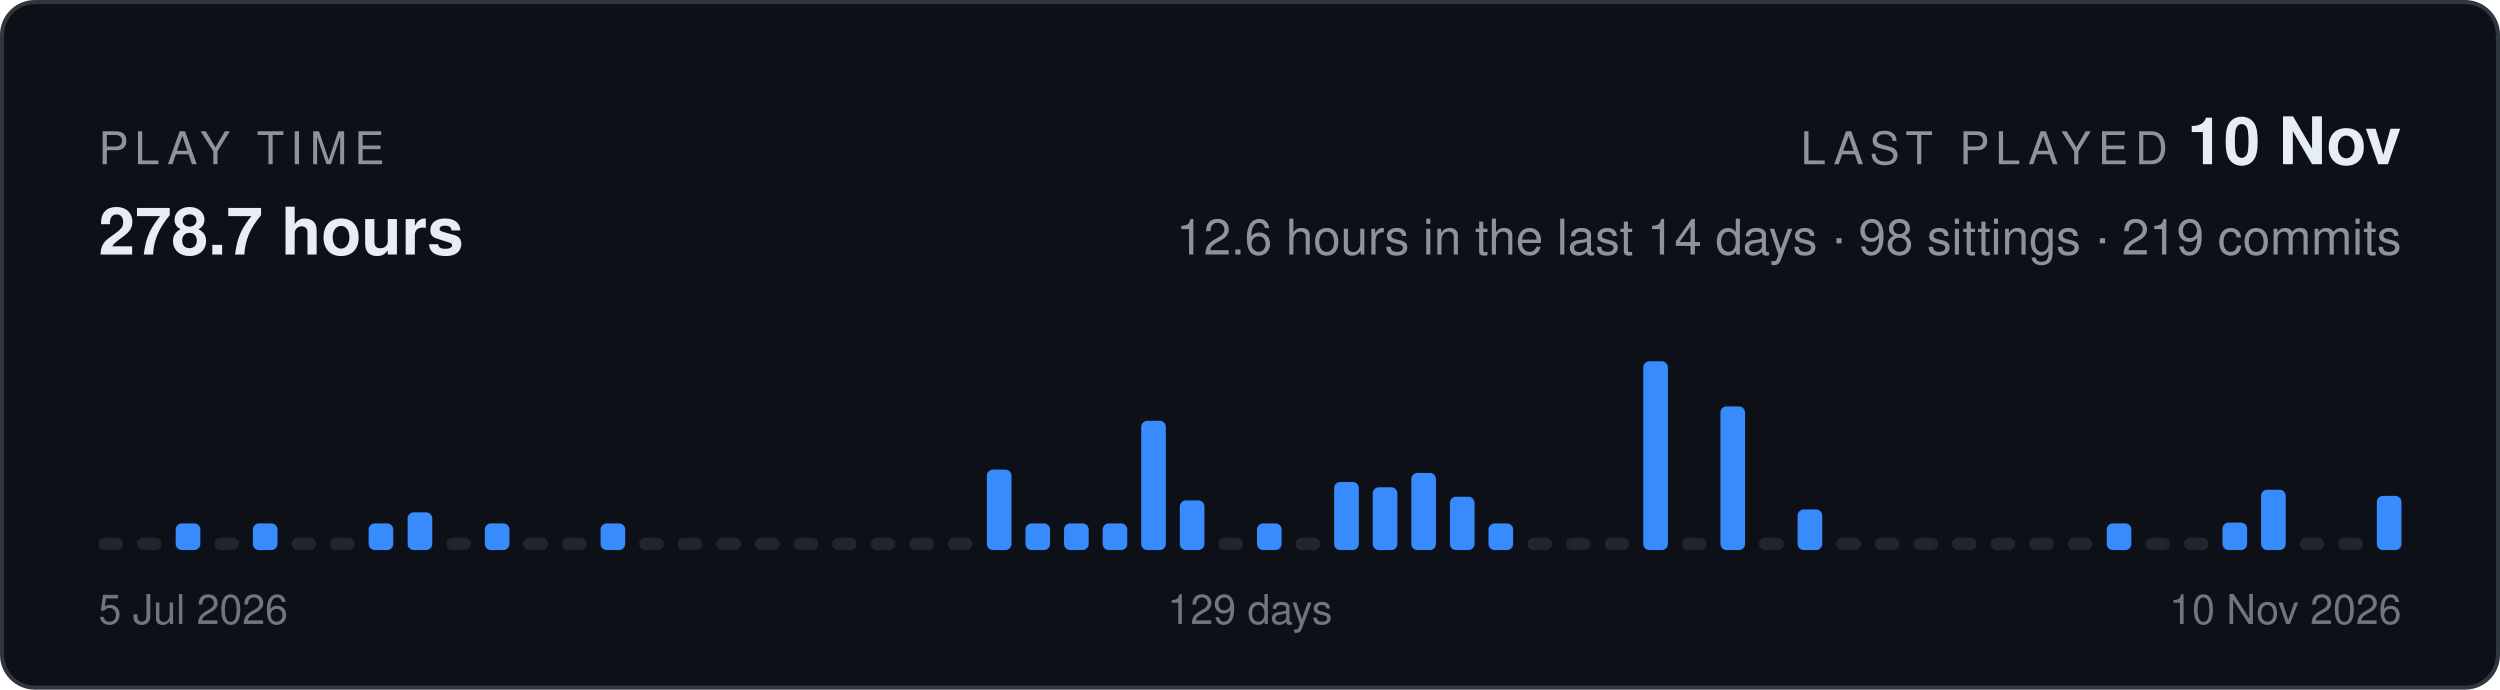
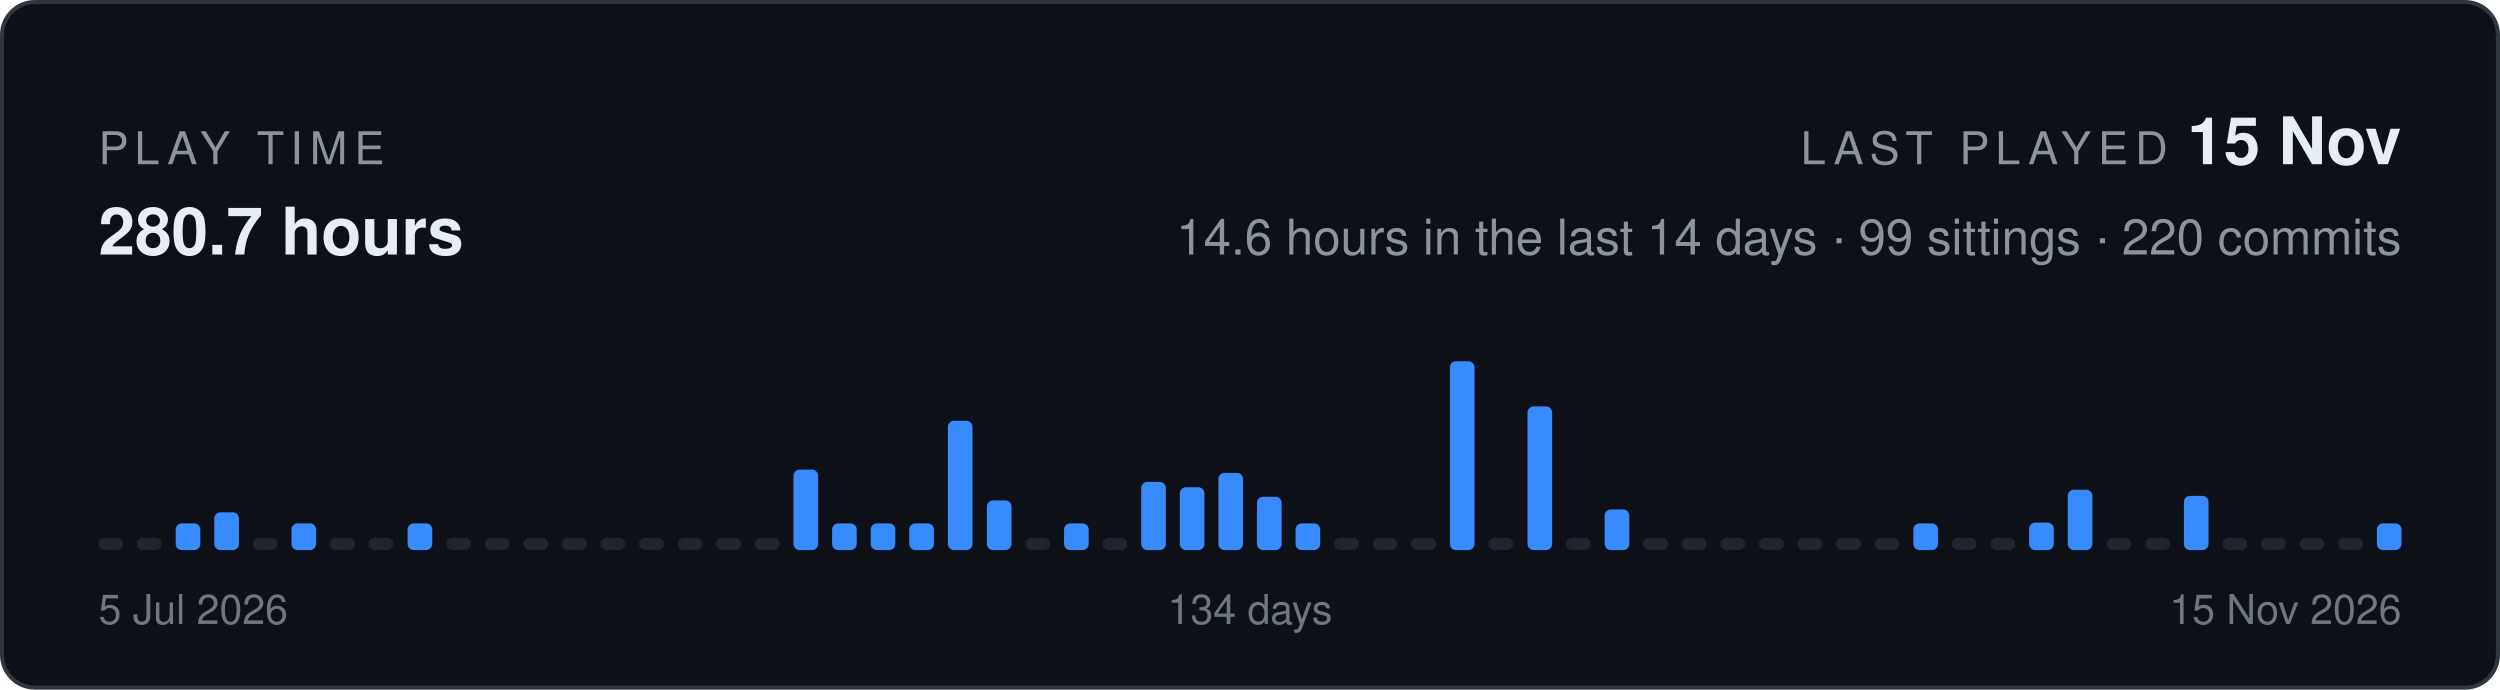
- <svg xmlns="http://www.w3.org/2000/svg" width="609" height="168" viewBox="0 0 609 168" role="img" aria-label="Play time: 278.7 hours over 219 commits, last played 10 Nov">
+ <svg xmlns="http://www.w3.org/2000/svg" width="609" height="168" viewBox="0 0 609 168" role="img" aria-label="Play time: 280.7 hours over 220 commits, last played 15 Nov">
  <style>
    .card { fill: #0d1117; stroke: #30363d }
    text { font-family: -apple-system, BlinkMacSystemFont, "Segoe UI", Helvetica, Arial, sans-serif }
    .label { font-size: 11px; letter-spacing: 1.7px; fill: #8b949e }
    .stat { font-size: 16px; font-weight: 600; letter-spacing: normal; fill: #e6edf3 }
    .note { font-size: 12px; fill: #8b949e }
    .axis { font-size: 10px; fill: #6e7681 }
    .bar { fill: #388bfd }
    .bar-quiet { fill: #21262d }
  </style>
  <rect class="card" x="0.5" y="0.5" width="608" height="167" rx="8" />
  <text class="label" x="24" y="40">PLAY TIME</text>
-   <text class="stat" x="24" y="62">278.7 hours</text>
-   <text class="label" x="585" y="40" text-anchor="end">LAST PLAYED <tspan class="stat">10 Nov</tspan>
+   <text class="stat" x="24" y="62">280.7 hours</text>
+   <text class="label" x="585" y="40" text-anchor="end">LAST PLAYED <tspan class="stat">15 Nov</tspan>
  </text>
-   <text class="note" x="585" y="62" text-anchor="end">12.6 hours in the last 14 days   ·   98 sittings   ·   219 commits</text>
+   <text class="note" x="585" y="62" text-anchor="end">14.6 hours in the last 14 days   ·   99 sittings   ·   220 commits</text>
  <rect class="bar-quiet" x="24.0" y="131.0" width="6" height="3.0" rx="1.5" />
  <rect class="bar-quiet" x="33.4" y="131.0" width="6" height="3.0" rx="1.5" />
  <rect class="bar" x="42.8" y="127.5" width="6" height="6.5" rx="1.5" />
-   <rect class="bar-quiet" x="52.2" y="131.0" width="6" height="3.0" rx="1.5" />
-   <rect class="bar" x="61.6" y="127.5" width="6" height="6.5" rx="1.5" />
-   <rect class="bar-quiet" x="71.0" y="131.0" width="6" height="3.0" rx="1.5" />
+   <rect class="bar" x="52.2" y="124.8" width="6" height="9.2" rx="1.5" />
+   <rect class="bar-quiet" x="61.6" y="131.0" width="6" height="3.0" rx="1.5" />
+   <rect class="bar" x="71.0" y="127.5" width="6" height="6.5" rx="1.5" />
  <rect class="bar-quiet" x="80.4" y="131.0" width="6" height="3.0" rx="1.5" />
-   <rect class="bar" x="89.8" y="127.5" width="6" height="6.5" rx="1.5" />
-   <rect class="bar" x="99.3" y="124.8" width="6" height="9.2" rx="1.5" />
+   <rect class="bar-quiet" x="89.8" y="131.0" width="6" height="3.0" rx="1.5" />
+   <rect class="bar" x="99.3" y="127.5" width="6" height="6.5" rx="1.5" />
  <rect class="bar-quiet" x="108.7" y="131.0" width="6" height="3.0" rx="1.5" />
-   <rect class="bar" x="118.1" y="127.5" width="6" height="6.5" rx="1.5" />
+   <rect class="bar-quiet" x="118.1" y="131.0" width="6" height="3.0" rx="1.5" />
  <rect class="bar-quiet" x="127.5" y="131.0" width="6" height="3.0" rx="1.5" />
  <rect class="bar-quiet" x="136.9" y="131.0" width="6" height="3.0" rx="1.5" />
-   <rect class="bar" x="146.3" y="127.5" width="6" height="6.5" rx="1.5" />
+   <rect class="bar-quiet" x="146.3" y="131.0" width="6" height="3.0" rx="1.5" />
  <rect class="bar-quiet" x="155.7" y="131.0" width="6" height="3.0" rx="1.5" />
  <rect class="bar-quiet" x="165.1" y="131.0" width="6" height="3.0" rx="1.5" />
  <rect class="bar-quiet" x="174.5" y="131.0" width="6" height="3.0" rx="1.5" />
  <rect class="bar-quiet" x="183.9" y="131.0" width="6" height="3.0" rx="1.5" />
-   <rect class="bar-quiet" x="193.3" y="131.0" width="6" height="3.0" rx="1.5" />
-   <rect class="bar-quiet" x="202.7" y="131.0" width="6" height="3.0" rx="1.5" />
-   <rect class="bar-quiet" x="212.1" y="131.0" width="6" height="3.0" rx="1.5" />
-   <rect class="bar-quiet" x="221.5" y="131.0" width="6" height="3.0" rx="1.5" />
-   <rect class="bar-quiet" x="230.9" y="131.0" width="6" height="3.0" rx="1.5" />
-   <rect class="bar" x="240.4" y="114.4" width="6" height="19.6" rx="1.5" />
-   <rect class="bar" x="249.8" y="127.5" width="6" height="6.5" rx="1.5" />
+   <rect class="bar" x="193.3" y="114.4" width="6" height="19.6" rx="1.5" />
+   <rect class="bar" x="202.7" y="127.5" width="6" height="6.5" rx="1.5" />
+   <rect class="bar" x="212.1" y="127.5" width="6" height="6.5" rx="1.5" />
+   <rect class="bar" x="221.5" y="127.5" width="6" height="6.5" rx="1.5" />
+   <rect class="bar" x="230.9" y="102.5" width="6" height="31.5" rx="1.5" />
+   <rect class="bar" x="240.4" y="121.9" width="6" height="12.1" rx="1.5" />
+   <rect class="bar-quiet" x="249.8" y="131.0" width="6" height="3.0" rx="1.5" />
  <rect class="bar" x="259.2" y="127.5" width="6" height="6.5" rx="1.5" />
-   <rect class="bar" x="268.6" y="127.5" width="6" height="6.5" rx="1.5" />
-   <rect class="bar" x="278.0" y="102.5" width="6" height="31.5" rx="1.5" />
-   <rect class="bar" x="287.4" y="121.9" width="6" height="12.1" rx="1.5" />
-   <rect class="bar-quiet" x="296.8" y="131.0" width="6" height="3.0" rx="1.5" />
-   <rect class="bar" x="306.2" y="127.5" width="6" height="6.5" rx="1.5" />
-   <rect class="bar-quiet" x="315.6" y="131.0" width="6" height="3.0" rx="1.5" />
-   <rect class="bar" x="325.0" y="117.4" width="6" height="16.6" rx="1.5" />
-   <rect class="bar" x="334.4" y="118.7" width="6" height="15.3" rx="1.5" />
-   <rect class="bar" x="343.8" y="115.2" width="6" height="18.8" rx="1.5" />
-   <rect class="bar" x="353.2" y="121.0" width="6" height="13.0" rx="1.5" />
-   <rect class="bar" x="362.6" y="127.5" width="6" height="6.5" rx="1.5" />
-   <rect class="bar-quiet" x="372.1" y="131.0" width="6" height="3.0" rx="1.5" />
+   <rect class="bar-quiet" x="268.6" y="131.0" width="6" height="3.0" rx="1.5" />
+   <rect class="bar" x="278.0" y="117.4" width="6" height="16.6" rx="1.5" />
+   <rect class="bar" x="287.4" y="118.7" width="6" height="15.3" rx="1.5" />
+   <rect class="bar" x="296.8" y="115.2" width="6" height="18.8" rx="1.5" />
+   <rect class="bar" x="306.2" y="121.0" width="6" height="13.0" rx="1.5" />
+   <rect class="bar" x="315.6" y="127.5" width="6" height="6.5" rx="1.5" />
+   <rect class="bar-quiet" x="325.0" y="131.0" width="6" height="3.0" rx="1.5" />
+   <rect class="bar-quiet" x="334.4" y="131.0" width="6" height="3.0" rx="1.5" />
+   <rect class="bar-quiet" x="343.8" y="131.0" width="6" height="3.0" rx="1.5" />
+   <rect class="bar" x="353.2" y="88.0" width="6" height="46.0" rx="1.5" />
+   <rect class="bar-quiet" x="362.6" y="131.0" width="6" height="3.0" rx="1.5" />
+   <rect class="bar" x="372.1" y="99.0" width="6" height="35.0" rx="1.5" />
  <rect class="bar-quiet" x="381.5" y="131.0" width="6" height="3.0" rx="1.5" />
-   <rect class="bar-quiet" x="390.9" y="131.0" width="6" height="3.0" rx="1.5" />
-   <rect class="bar" x="400.3" y="88.0" width="6" height="46.0" rx="1.5" />
+   <rect class="bar" x="390.9" y="124.1" width="6" height="9.9" rx="1.5" />
+   <rect class="bar-quiet" x="400.3" y="131.0" width="6" height="3.0" rx="1.5" />
  <rect class="bar-quiet" x="409.7" y="131.0" width="6" height="3.0" rx="1.5" />
-   <rect class="bar" x="419.1" y="99.0" width="6" height="35.0" rx="1.5" />
+   <rect class="bar-quiet" x="419.1" y="131.0" width="6" height="3.0" rx="1.5" />
  <rect class="bar-quiet" x="428.5" y="131.0" width="6" height="3.0" rx="1.5" />
-   <rect class="bar" x="437.9" y="124.1" width="6" height="9.9" rx="1.5" />
+   <rect class="bar-quiet" x="437.9" y="131.0" width="6" height="3.0" rx="1.5" />
  <rect class="bar-quiet" x="447.3" y="131.0" width="6" height="3.0" rx="1.5" />
  <rect class="bar-quiet" x="456.7" y="131.0" width="6" height="3.0" rx="1.5" />
-   <rect class="bar-quiet" x="466.1" y="131.0" width="6" height="3.0" rx="1.5" />
+   <rect class="bar" x="466.1" y="127.5" width="6" height="6.5" rx="1.5" />
  <rect class="bar-quiet" x="475.5" y="131.0" width="6" height="3.0" rx="1.5" />
  <rect class="bar-quiet" x="484.9" y="131.0" width="6" height="3.0" rx="1.5" />
-   <rect class="bar-quiet" x="494.3" y="131.0" width="6" height="3.0" rx="1.5" />
-   <rect class="bar-quiet" x="503.7" y="131.0" width="6" height="3.0" rx="1.5" />
-   <rect class="bar" x="513.2" y="127.5" width="6" height="6.5" rx="1.5" />
+   <rect class="bar" x="494.3" y="127.3" width="6" height="6.7" rx="1.5" />
+   <rect class="bar" x="503.7" y="119.3" width="6" height="14.7" rx="1.5" />
+   <rect class="bar-quiet" x="513.2" y="131.0" width="6" height="3.0" rx="1.5" />
  <rect class="bar-quiet" x="522.6" y="131.0" width="6" height="3.0" rx="1.5" />
-   <rect class="bar-quiet" x="532.0" y="131.0" width="6" height="3.0" rx="1.5" />
-   <rect class="bar" x="541.4" y="127.3" width="6" height="6.7" rx="1.5" />
-   <rect class="bar" x="550.8" y="119.3" width="6" height="14.7" rx="1.5" />
+   <rect class="bar" x="532.0" y="120.8" width="6" height="13.2" rx="1.5" />
+   <rect class="bar-quiet" x="541.4" y="131.0" width="6" height="3.0" rx="1.5" />
+   <rect class="bar-quiet" x="550.8" y="131.0" width="6" height="3.0" rx="1.5" />
  <rect class="bar-quiet" x="560.2" y="131.0" width="6" height="3.0" rx="1.5" />
  <rect class="bar-quiet" x="569.6" y="131.0" width="6" height="3.0" rx="1.5" />
-   <rect class="bar" x="579.0" y="120.8" width="6" height="13.2" rx="1.5" />
+   <rect class="bar" x="579.0" y="127.5" width="6" height="6.5" rx="1.5" />
  <text class="axis" x="24" y="152">5 Jul 2026</text>
-   <text class="axis" x="304.5" y="152" text-anchor="middle">129 days</text>
-   <text class="axis" x="585" y="152" text-anchor="end">10 Nov 2026</text>
+   <text class="axis" x="304.5" y="152" text-anchor="middle">134 days</text>
+   <text class="axis" x="585" y="152" text-anchor="end">15 Nov 2026</text>
</svg>
